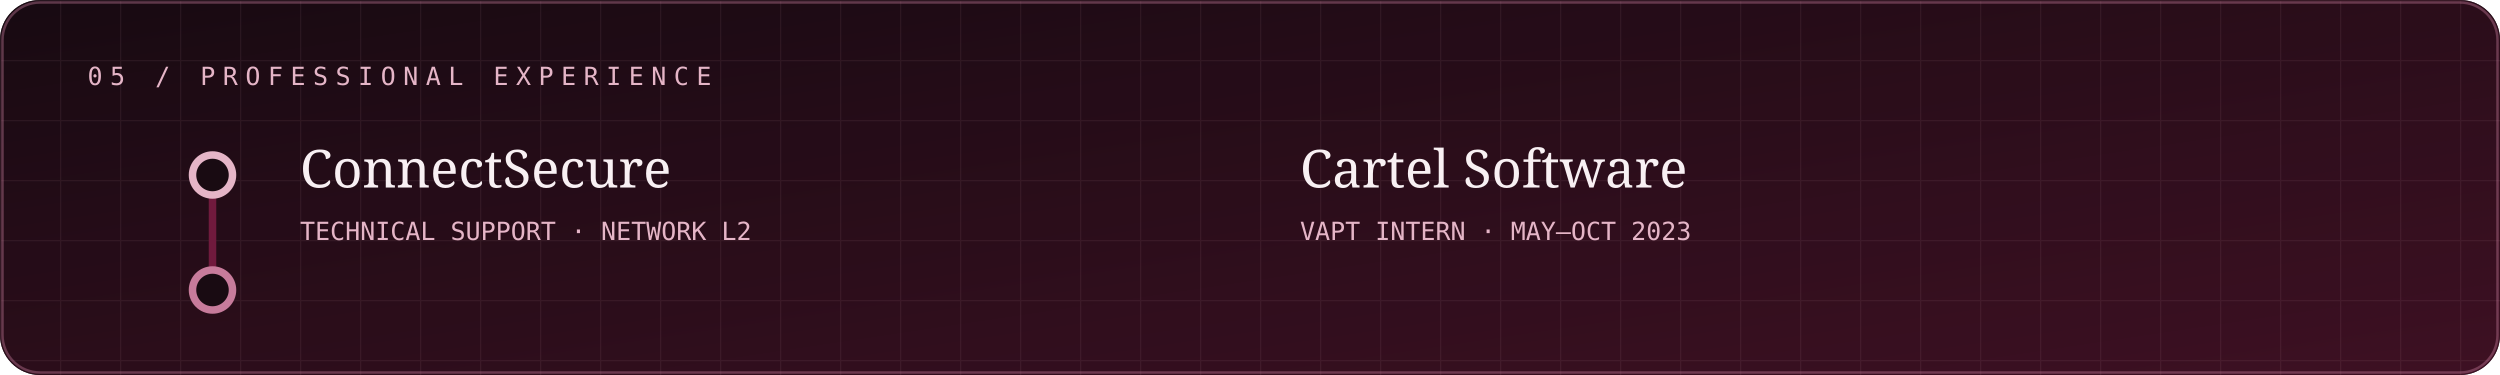
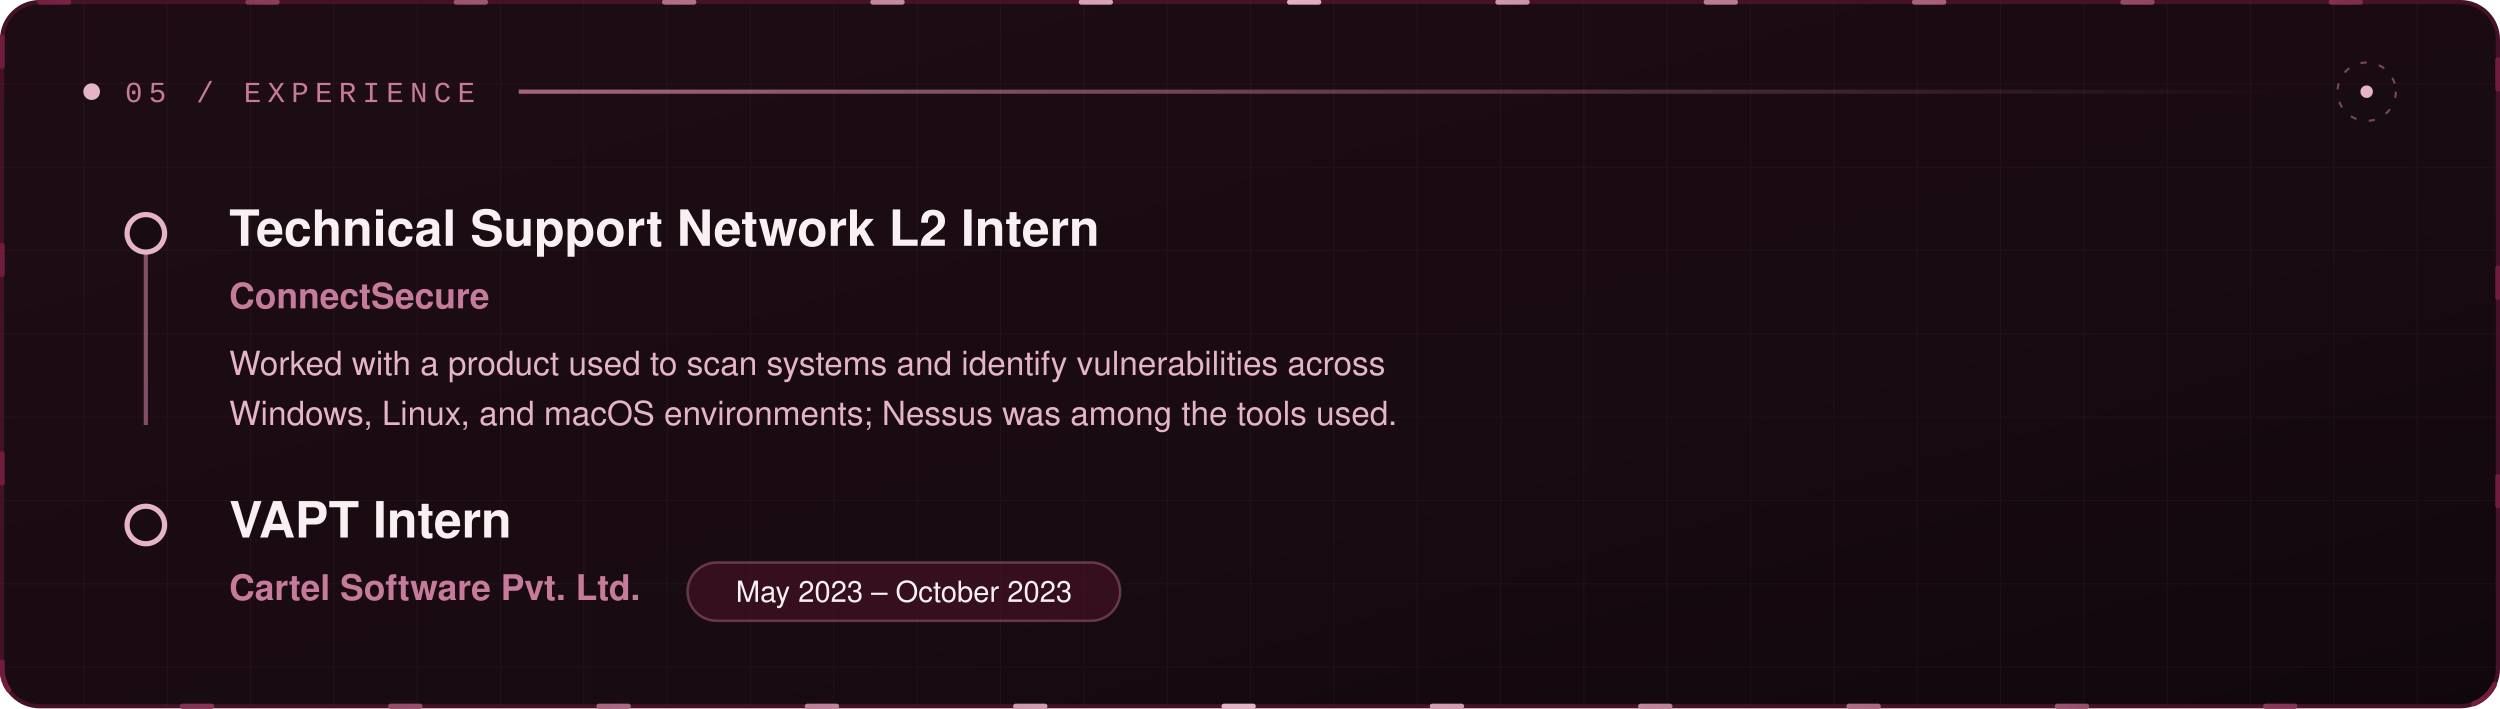
- <svg xmlns="http://www.w3.org/2000/svg" width="1000" height="150" viewBox="0 0 1000 150" role="img" aria-labelledby="title desc">
+ <svg xmlns="http://www.w3.org/2000/svg" viewBox="0 0 1200 340" width="1200" height="340" role="img" aria-label="Experience. Technical Support Network L2 Intern at ConnectSecure: worked with a product used to scan systems and identify vulnerabilities across Windows, Linux and macOS environments; Nessus was among the tools used. VAPT Intern at Cartel Software Pvt. Ltd., May 2023 to October 2023.">
  <defs>
-     <linearGradient id="panel" x1="0" y1="0" x2="1" y2="1">
-       <stop offset="0" stop-color="#190b12" />
-       <stop offset="1" stop-color="#451126" />
+     <linearGradient id="ex-bg" x1="0" y1="0" x2="1" y2="1">
+       <stop offset="0" stop-color="#1d0c14" />
+       <stop offset="0.6" stop-color="#190B12" />
+       <stop offset="1" stop-color="#10070C" />
    </linearGradient>
-     <linearGradient id="rose" x1="0" y1="0" x2="1" y2="0">
-       <stop offset="0" stop-color="#701a3d" />
-       <stop offset=".5" stop-color="#e5b5c7" />
-       <stop offset="1" stop-color="#c77b9b" />
+     <linearGradient id="ex-edge" x1="0" y1="0" x2="1" y2="0">
+       <stop offset="0" stop-color="#701A3D" />
+       <stop offset="0.5" stop-color="#E5B5C7" />
+       <stop offset="1" stop-color="#701A3D" />
    </linearGradient>
-     <linearGradient id="shine" x1="0" y1="0" x2="1" y2="0">
-       <stop offset="0" stop-color="#f8f0f3" stop-opacity="0" />
-       <stop offset=".5" stop-color="#f8f0f3" stop-opacity=".20" />
-       <stop offset="1" stop-color="#f8f0f3" stop-opacity="0" />
+     <linearGradient id="ex-scan" x1="0" y1="0" x2="1" y2="0">
+       <stop offset="0" stop-color="#E5B5C7" stop-opacity="0" />
+       <stop offset="0.5" stop-color="#E5B5C7" stop-opacity="0.09" />
+       <stop offset="1" stop-color="#E5B5C7" stop-opacity="0" />
    </linearGradient>
-     <pattern id="grid" width="24" height="24" patternUnits="userSpaceOnUse">
-       <path d="M24 0H0V24" fill="none" stroke="#e5b5c7" stroke-opacity=".075" stroke-width="1" />
+     <linearGradient id="ex-rule" x1="0" y1="0" x2="1" y2="0">
+       <stop offset="0" stop-color="#C77B9B" stop-opacity="0.8" />
+       <stop offset="1" stop-color="#C77B9B" stop-opacity="0" />
+     </linearGradient>
+     <pattern id="ex-grid" width="40" height="40" patternUnits="userSpaceOnUse">
+       <path d="M40 0H0V40" fill="none" stroke="#C77B9B" stroke-opacity="0.06" stroke-width="1" />
    </pattern>
+     <clipPath id="ex-clip">
+       <rect x="1" y="1" width="1198" height="338" rx="18" />
+     </clipPath>
  </defs>
-   <rect width="1000" height="150" rx="16" fill="#10070c" />
-   <rect width="1000" height="150" rx="16" fill="url(#panel)" opacity=".86" />
-   <rect width="1000" height="150" rx="16" fill="url(#grid)" />
-   <rect x="-180" y="0" width="90" height="150" fill="url(#shine)">
-     <animate attributeName="x" values="-180;1180" dur="8s" repeatCount="indefinite" />
+   <rect x="1" y="1" width="1198" height="338" rx="18" fill="url(#ex-bg)" stroke="#451126" stroke-width="2" />
+   <g clip-path="url(#ex-clip)">
+     <rect x="1" y="1" width="1198" height="338" fill="url(#ex-grid)" />
+     <rect x="-300" y="0" width="300" height="340" fill="url(#ex-scan)">
+       <animate attributeName="x" values="-300;1300" dur="9s" repeatCount="indefinite" />
+     </rect>
+   </g>
+   <rect x="1" y="1" width="1198" height="338" rx="18" fill="none" stroke="url(#ex-edge)" stroke-width="2.5" pathLength="100" stroke-dasharray="14 86" stroke-linecap="round">
+     <animate attributeName="stroke-dashoffset" from="0" to="-100" dur="8s" repeatCount="indefinite" />
  </rect>
-   <rect x="1" y="1" width="998" height="148" rx="15" fill="none" stroke="#c77b9b" stroke-opacity=".4" />
-   <text x="35" y="34" font-family="monospace" font-size="10" letter-spacing="3" fill="#e5b5c7">05 / PROFESSIONAL EXPERIENCE</text>
-   <path d="M85 67V118" stroke="#701a3d" stroke-width="3" />
-   <path d="M85 67V118" stroke="#e5b5c7" stroke-width="2" stroke-dasharray="6 45">
-     <animate attributeName="stroke-dashoffset" values="0;-51" dur="2.8s" repeatCount="indefinite" />
-   </path>
-   <circle cx="85" cy="70" r="8" fill="#190b12" stroke="#e5b5c7" stroke-width="3">
-     <animate attributeName="r" values="6;9;6" dur="2s" repeatCount="indefinite" />
+   <circle cx="44" cy="44" r="4" fill="#E5B5C7">
+     <animate attributeName="opacity" values="1;0.3;1" dur="2.4s" repeatCount="indefinite" />
+     <animate attributeName="r" values="4;6;4" dur="2.4s" repeatCount="indefinite" />
  </circle>
-   <circle cx="85" cy="116" r="8" fill="#190b12" stroke="#c77b9b" stroke-width="3">
-     <animate attributeName="r" values="6;9;6" dur="2.5s" repeatCount="indefinite" />
+   <text x="60" y="49" fill="#C77B9B" font-family="Consolas, 'Courier New', monospace" font-size="14" font-weight="400" text-anchor="start" letter-spacing="3">05 / EXPERIENCE</text>
+   <rect x="249" y="43" width="841" height="2" fill="url(#ex-rule)">
+     <animate attributeName="opacity" values="0.35;1;0.35" dur="5s" repeatCount="indefinite" />
+   </rect>
+   <g transform="translate(1136 44)" fill="none" stroke="#C77B9B" stroke-opacity="0.55">
+     <circle r="14" stroke-dasharray="3 6">
+       <animateTransform attributeName="transform" type="rotate" from="0" to="360" dur="14s" repeatCount="indefinite" />
+     </circle>
+     <circle r="3" fill="#E5B5C7" stroke="none" />
+   </g>
+   <line x1="70" y1="104" x2="70" y2="290" stroke="#C77B9B" stroke-opacity="0.6" stroke-width="2" pathLength="100" stroke-dasharray="100" stroke-dashoffset="0">
+     <animate attributeName="stroke-dashoffset" from="100" to="0" dur="2.2s" fill="freeze" />
+   </line>
+   <circle cx="70" cy="112" r="9" fill="#190B12" stroke="#E5B5C7" stroke-width="2.5" />
+   <circle cx="70" cy="112" r="9" fill="none" stroke="#E5B5C7">
+     <animate attributeName="r" values="9;22" dur="2.8s" begin="0.4s" repeatCount="indefinite" />
+     <animate attributeName="opacity" values="0.7;0" dur="2.8s" begin="0.4s" repeatCount="indefinite" />
  </circle>
-   <text x="120" y="75" font-family="Georgia,serif" font-size="21" fill="#f8f0f3">ConnectSecure</text>
-   <text x="120" y="96" font-family="monospace" font-size="10" fill="#e5b5c7">TECHNICAL SUPPORT · NETWORK L2</text>
-   <text x="520" y="75" font-family="Georgia,serif" font-size="21" fill="#f8f0f3">Cartel Software</text>
-   <text x="520" y="96" font-family="monospace" font-size="10" fill="#e5b5c7">VAPT INTERN · MAY–OCT 2023</text>
+   <circle cx="70" cy="252" r="9" fill="#190B12" stroke="#E5B5C7" stroke-width="2.5" />
+   <circle cx="70" cy="252" r="9" fill="none" stroke="#E5B5C7">
+     <animate attributeName="r" values="9;22" dur="2.8s" begin="1.2s" repeatCount="indefinite" />
+     <animate attributeName="opacity" values="0.7;0" dur="2.8s" begin="1.2s" repeatCount="indefinite" />
+   </circle>
+   <g>
+     <animate attributeName="opacity" values="0;0;1" keyTimes="0;0.417;1" dur="1.20s" fill="freeze" />
+     <animateTransform attributeName="transform" type="translate" values="0 12;0 12;0 0" keyTimes="0;0.417;1" dur="1.20s" fill="freeze" />
+     <text x="110" y="118" fill="#F8F0F3" font-family="'Segoe UI', Helvetica, Arial, sans-serif" font-size="24" font-weight="700" text-anchor="start">Technical Support Network L2 Intern</text>
+   </g>
+   <g>
+     <animate attributeName="opacity" values="0;0;1" keyTimes="0;0.533;1" dur="1.50s" fill="freeze" />
+     <animateTransform attributeName="transform" type="translate" values="0 12;0 12;0 0" keyTimes="0;0.533;1" dur="1.50s" fill="freeze" />
+     <text x="110" y="148" fill="#C77B9B" font-family="'Segoe UI', Helvetica, Arial, sans-serif" font-size="17" font-weight="600" text-anchor="start">ConnectSecure</text>
+   </g>
+   <g>
+     <animate attributeName="opacity" values="0;0;1" keyTimes="0;0.588;1" dur="1.70s" fill="freeze" />
+     <animateTransform attributeName="transform" type="translate" values="0 12;0 12;0 0" keyTimes="0;0.588;1" dur="1.70s" fill="freeze" />
+     <text x="110" y="180" fill="#E5B5C7" font-family="'Segoe UI', Helvetica, Arial, sans-serif" font-size="16" font-weight="400" text-anchor="start">Worked with a product used to scan systems and identify vulnerabilities across</text>
+   </g>
+   <g>
+     <animate attributeName="opacity" values="0;0;1" keyTimes="0;0.632;1" dur="1.90s" fill="freeze" />
+     <animateTransform attributeName="transform" type="translate" values="0 12;0 12;0 0" keyTimes="0;0.632;1" dur="1.90s" fill="freeze" />
+     <text x="110" y="204" fill="#E5B5C7" font-family="'Segoe UI', Helvetica, Arial, sans-serif" font-size="16" font-weight="400" text-anchor="start">Windows, Linux, and macOS environments; Nessus was among the tools used.</text>
+   </g>
+   <g>
+     <animate attributeName="opacity" values="0;0;1" keyTimes="0;0.667;1" dur="2.10s" fill="freeze" />
+     <animateTransform attributeName="transform" type="translate" values="0 12;0 12;0 0" keyTimes="0;0.667;1" dur="2.10s" fill="freeze" />
+     <text x="110" y="258" fill="#F8F0F3" font-family="'Segoe UI', Helvetica, Arial, sans-serif" font-size="24" font-weight="700" text-anchor="start">VAPT Intern</text>
+   </g>
+   <g>
+     <animate attributeName="opacity" values="0;0;1" keyTimes="0;0.696;1" dur="2.30s" fill="freeze" />
+     <animateTransform attributeName="transform" type="translate" values="0 12;0 12;0 0" keyTimes="0;0.696;1" dur="2.30s" fill="freeze" />
+     <text x="110" y="288" fill="#C77B9B" font-family="'Segoe UI', Helvetica, Arial, sans-serif" font-size="17" font-weight="600" text-anchor="start">Cartel Software Pvt. Ltd.</text>
+   </g>
+   <g>
+     <animate attributeName="opacity" values="0;0;1" keyTimes="0;0.720;1" dur="2.50s" fill="freeze" />
+     <animateTransform attributeName="transform" type="translate" values="0 12;0 12;0 0" keyTimes="0;0.720;1" dur="2.50s" fill="freeze" />
+     <rect x="330.0" y="270" width="207.7" height="28" rx="14.0" fill="#451126" fill-opacity="0.65" stroke="#C77B9B" stroke-opacity="0.4" stroke-width="1.2">
+       <animate attributeName="stroke-opacity" values="0.3;1;0.3" dur="4s" begin="0.00s" repeatCount="indefinite" />
+     </rect>
+     <text x="433.9" y="288.9" fill="#F8F0F3" font-family="'Segoe UI', Helvetica, Arial, sans-serif" font-size="14" font-weight="400" text-anchor="middle">May 2023 – October 2023</text>
+   </g>
</svg>
